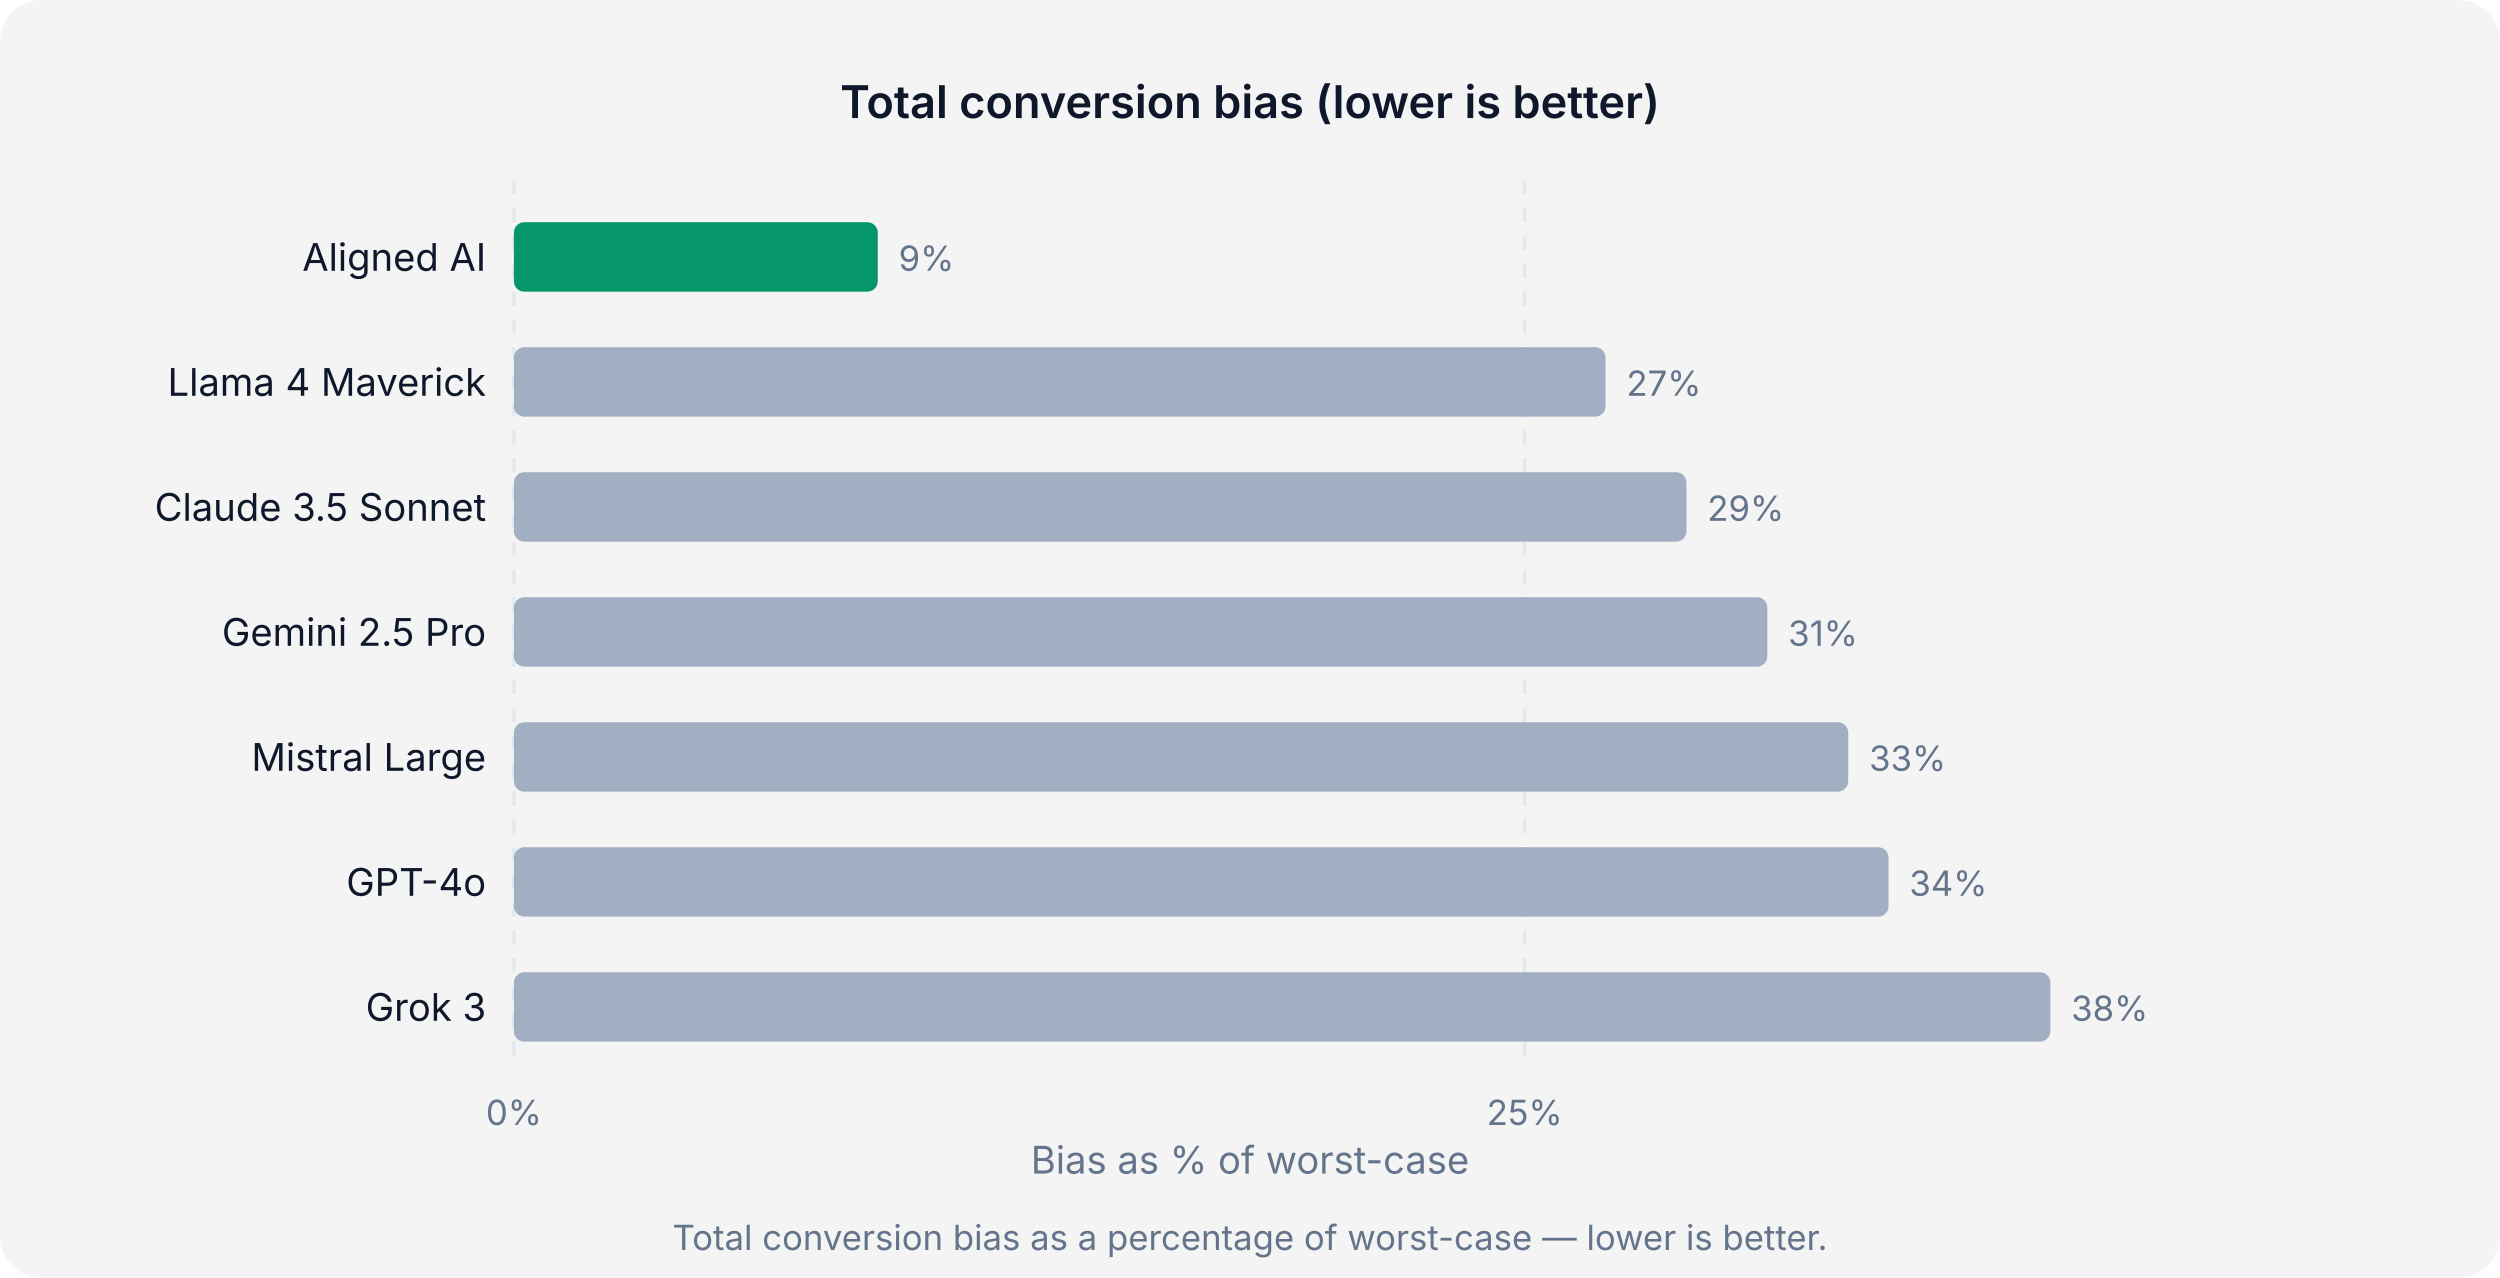
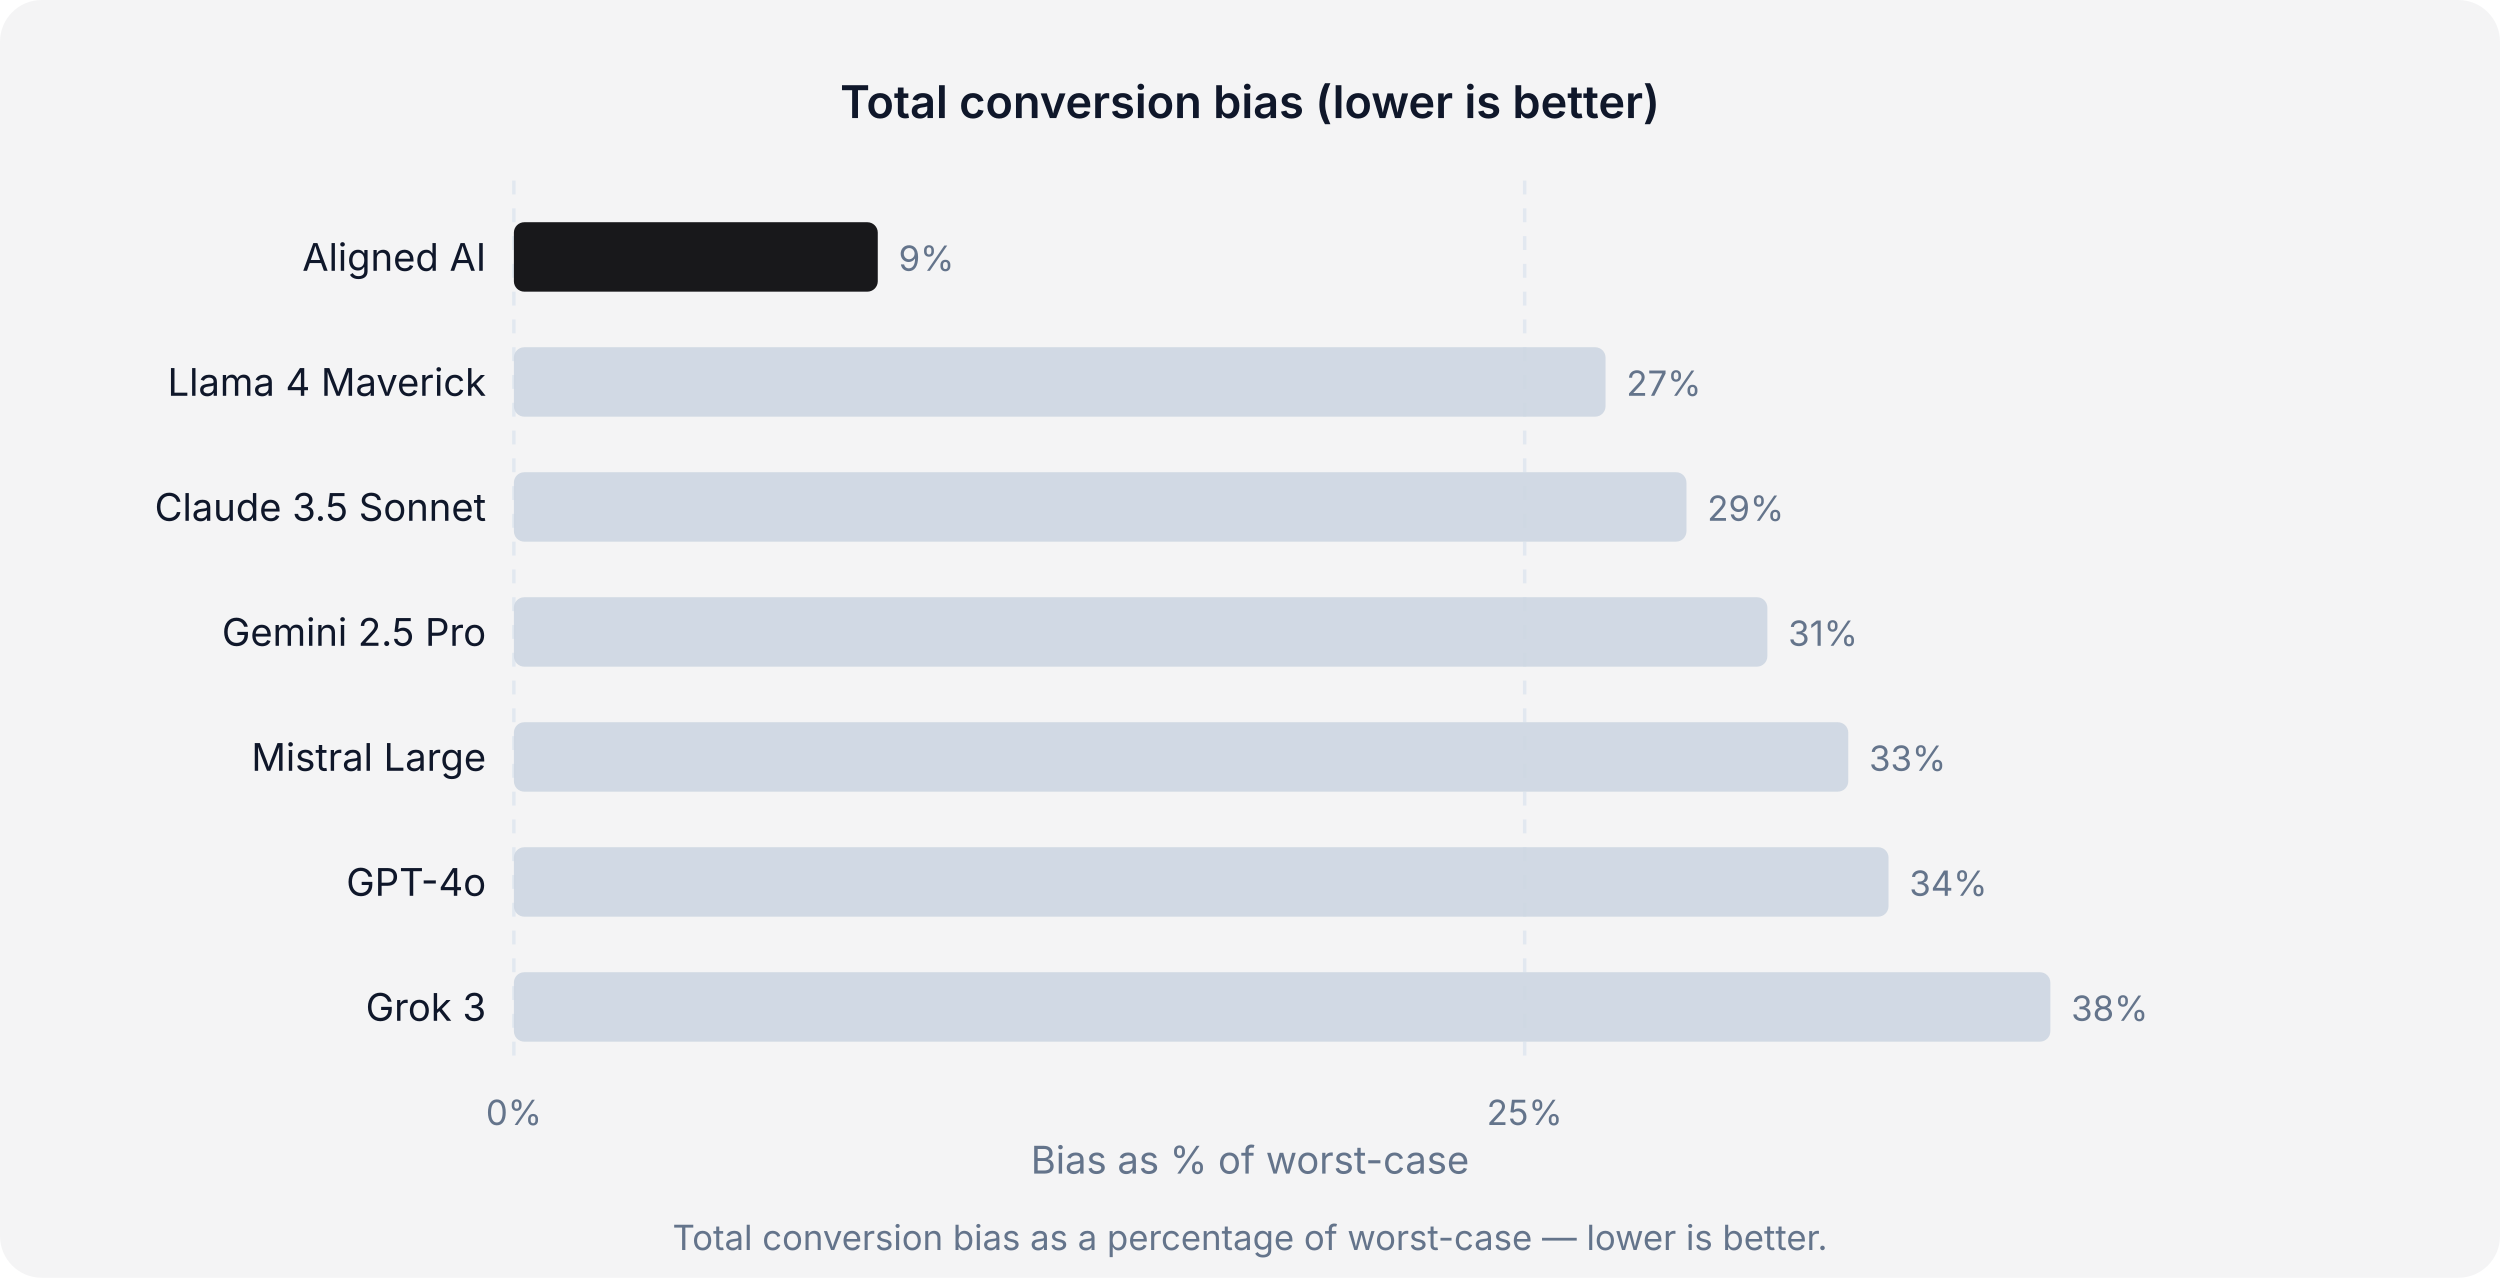
<svg xmlns="http://www.w3.org/2000/svg" viewBox="0 0 720 368" width="720" height="368" role="img" aria-label="Total conversion bias (lower is better)">
  <style>text{font-family:Inter,system-ui,sans-serif}</style>
  <rect width="100%" height="100%" fill="#f4f4f5" rx="12" />
  <text x="360.0" y="34" text-anchor="middle" font-size="13" font-weight="600" fill="#0f172a">Total conversion bias (lower is better)</text>
  <line x1="148.0" y1="52" x2="148.0" y2="308" stroke="#e2e8f0" stroke-dasharray="4 4" />
  <text x="148.0" y="324" text-anchor="middle" font-size="10" fill="#64748b">0%</text>
  <line x1="439.1" y1="52" x2="439.1" y2="308" stroke="#e2e8f0" stroke-dasharray="4 4" />
  <text x="439.1" y="324" text-anchor="middle" font-size="10" fill="#64748b">25%</text>
-   <rect x="148" y="64" width="104.8" height="20" rx="3" fill="#059669" fill-opacity="1" />
+   <rect x="148" y="64" width="104.8" height="20" rx="3" fill="#18181b" fill-opacity="1" />
  <text x="140" y="78" text-anchor="end" font-size="11" fill="#0f172a">Aligned AI</text>
  <text x="258.8" y="78" font-size="10" fill="#64748b">9%</text>
-   <rect x="148" y="100" width="314.4" height="20" rx="3" fill="#94a3b8" fill-opacity="0.85" />
+   <rect x="148" y="100" width="314.4" height="20" rx="3" fill="#cbd5e1" fill-opacity="0.85" />
  <text x="140" y="114" text-anchor="end" font-size="11" fill="#0f172a">Llama 4 Maverick</text>
  <text x="468.4" y="114" font-size="10" fill="#64748b">27%</text>
-   <rect x="148" y="136" width="337.7" height="20" rx="3" fill="#94a3b8" fill-opacity="0.85" />
+   <rect x="148" y="136" width="337.7" height="20" rx="3" fill="#cbd5e1" fill-opacity="0.85" />
  <text x="140" y="150" text-anchor="end" font-size="11" fill="#0f172a">Claude 3.5 Sonnet</text>
  <text x="491.7" y="150" font-size="10" fill="#64748b">29%</text>
-   <rect x="148" y="172" width="361.0" height="20" rx="3" fill="#94a3b8" fill-opacity="0.85" />
+   <rect x="148" y="172" width="361.0" height="20" rx="3" fill="#cbd5e1" fill-opacity="0.85" />
  <text x="140" y="186" text-anchor="end" font-size="11" fill="#0f172a">Gemini 2.5 Pro</text>
  <text x="515.0" y="186" font-size="10" fill="#64748b">31%</text>
-   <rect x="148" y="208" width="384.3" height="20" rx="3" fill="#94a3b8" fill-opacity="0.85" />
+   <rect x="148" y="208" width="384.3" height="20" rx="3" fill="#cbd5e1" fill-opacity="0.85" />
  <text x="140" y="222" text-anchor="end" font-size="11" fill="#0f172a">Mistral Large</text>
  <text x="538.3" y="222" font-size="10" fill="#64748b">33%</text>
-   <rect x="148" y="244" width="395.9" height="20" rx="3" fill="#94a3b8" fill-opacity="0.85" />
+   <rect x="148" y="244" width="395.9" height="20" rx="3" fill="#cbd5e1" fill-opacity="0.85" />
  <text x="140" y="258" text-anchor="end" font-size="11" fill="#0f172a">GPT-4o</text>
  <text x="549.9" y="258" font-size="10" fill="#64748b">34%</text>
-   <rect x="148" y="280" width="442.5" height="20" rx="3" fill="#94a3b8" fill-opacity="0.85" />
+   <rect x="148" y="280" width="442.5" height="20" rx="3" fill="#cbd5e1" fill-opacity="0.85" />
  <text x="140" y="294" text-anchor="end" font-size="11" fill="#0f172a">Grok 3</text>
  <text x="596.5" y="294" font-size="10" fill="#64748b">38%</text>
  <text x="360.0" y="338" text-anchor="middle" font-size="11" fill="#64748b">Bias as % of worst-case</text>
  <text x="360.0" y="360" text-anchor="middle" font-size="10" fill="#64748b">Total conversion bias as a percentage of worst-case — lower is better.</text>
</svg>
